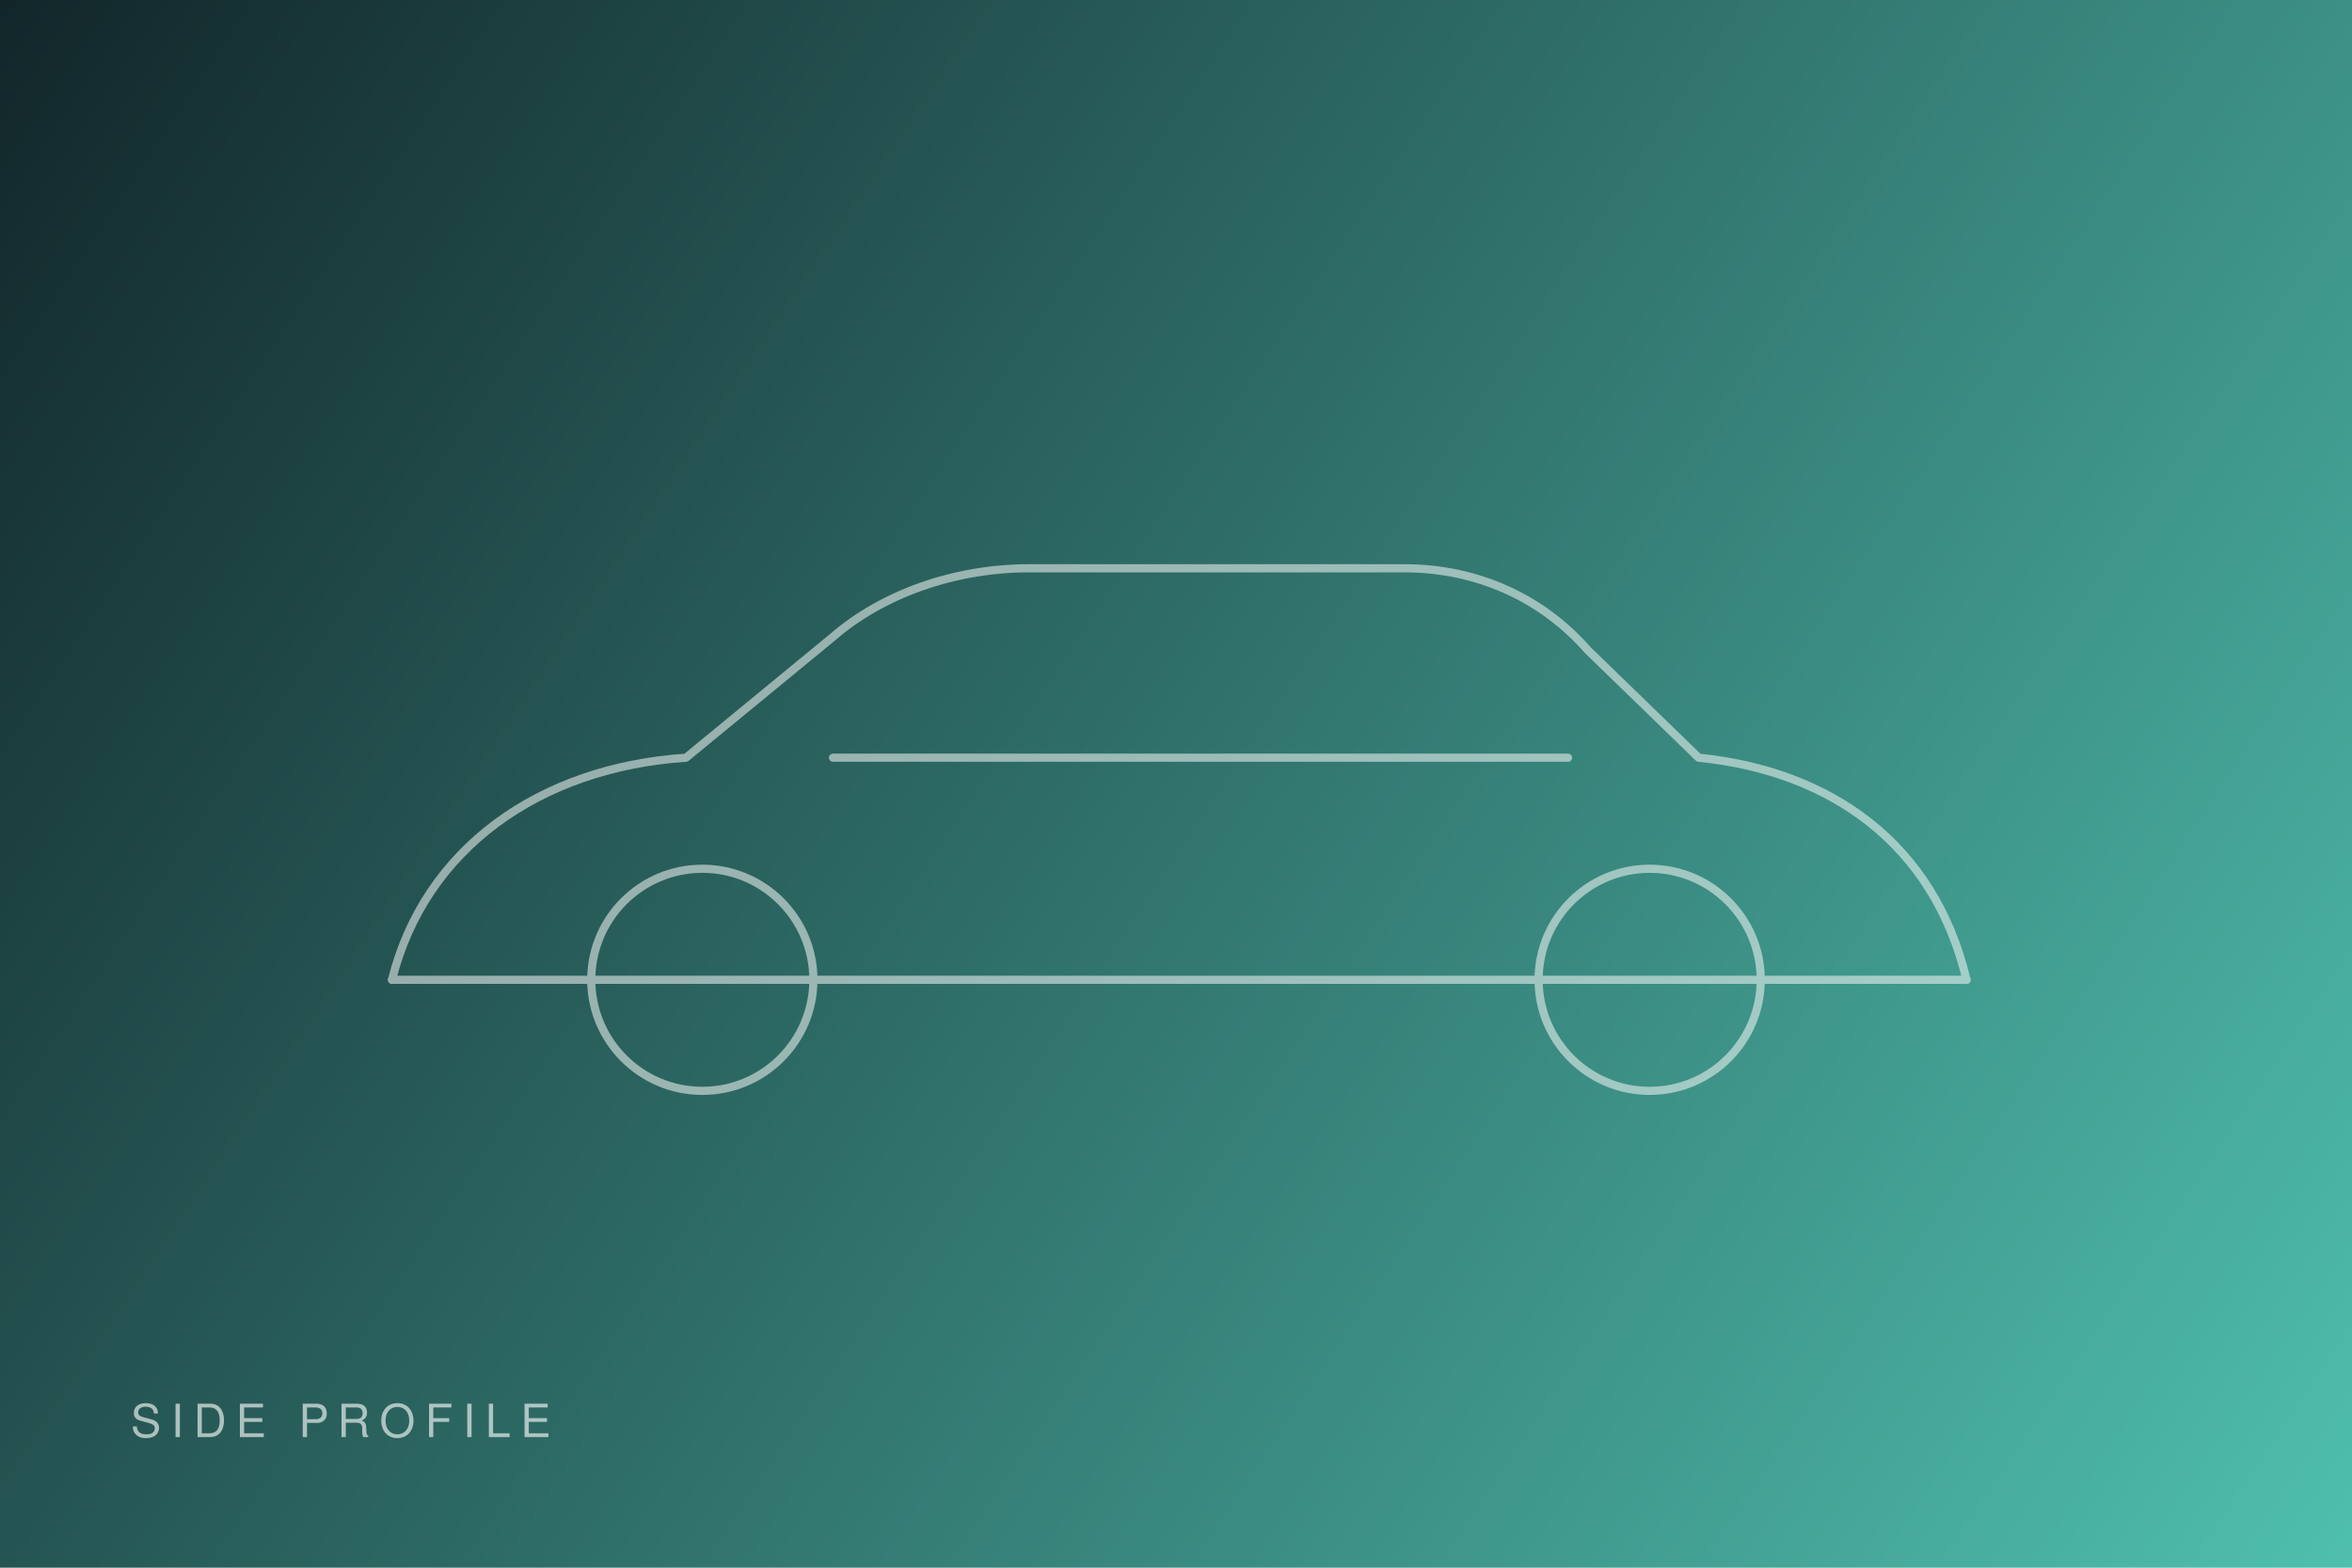
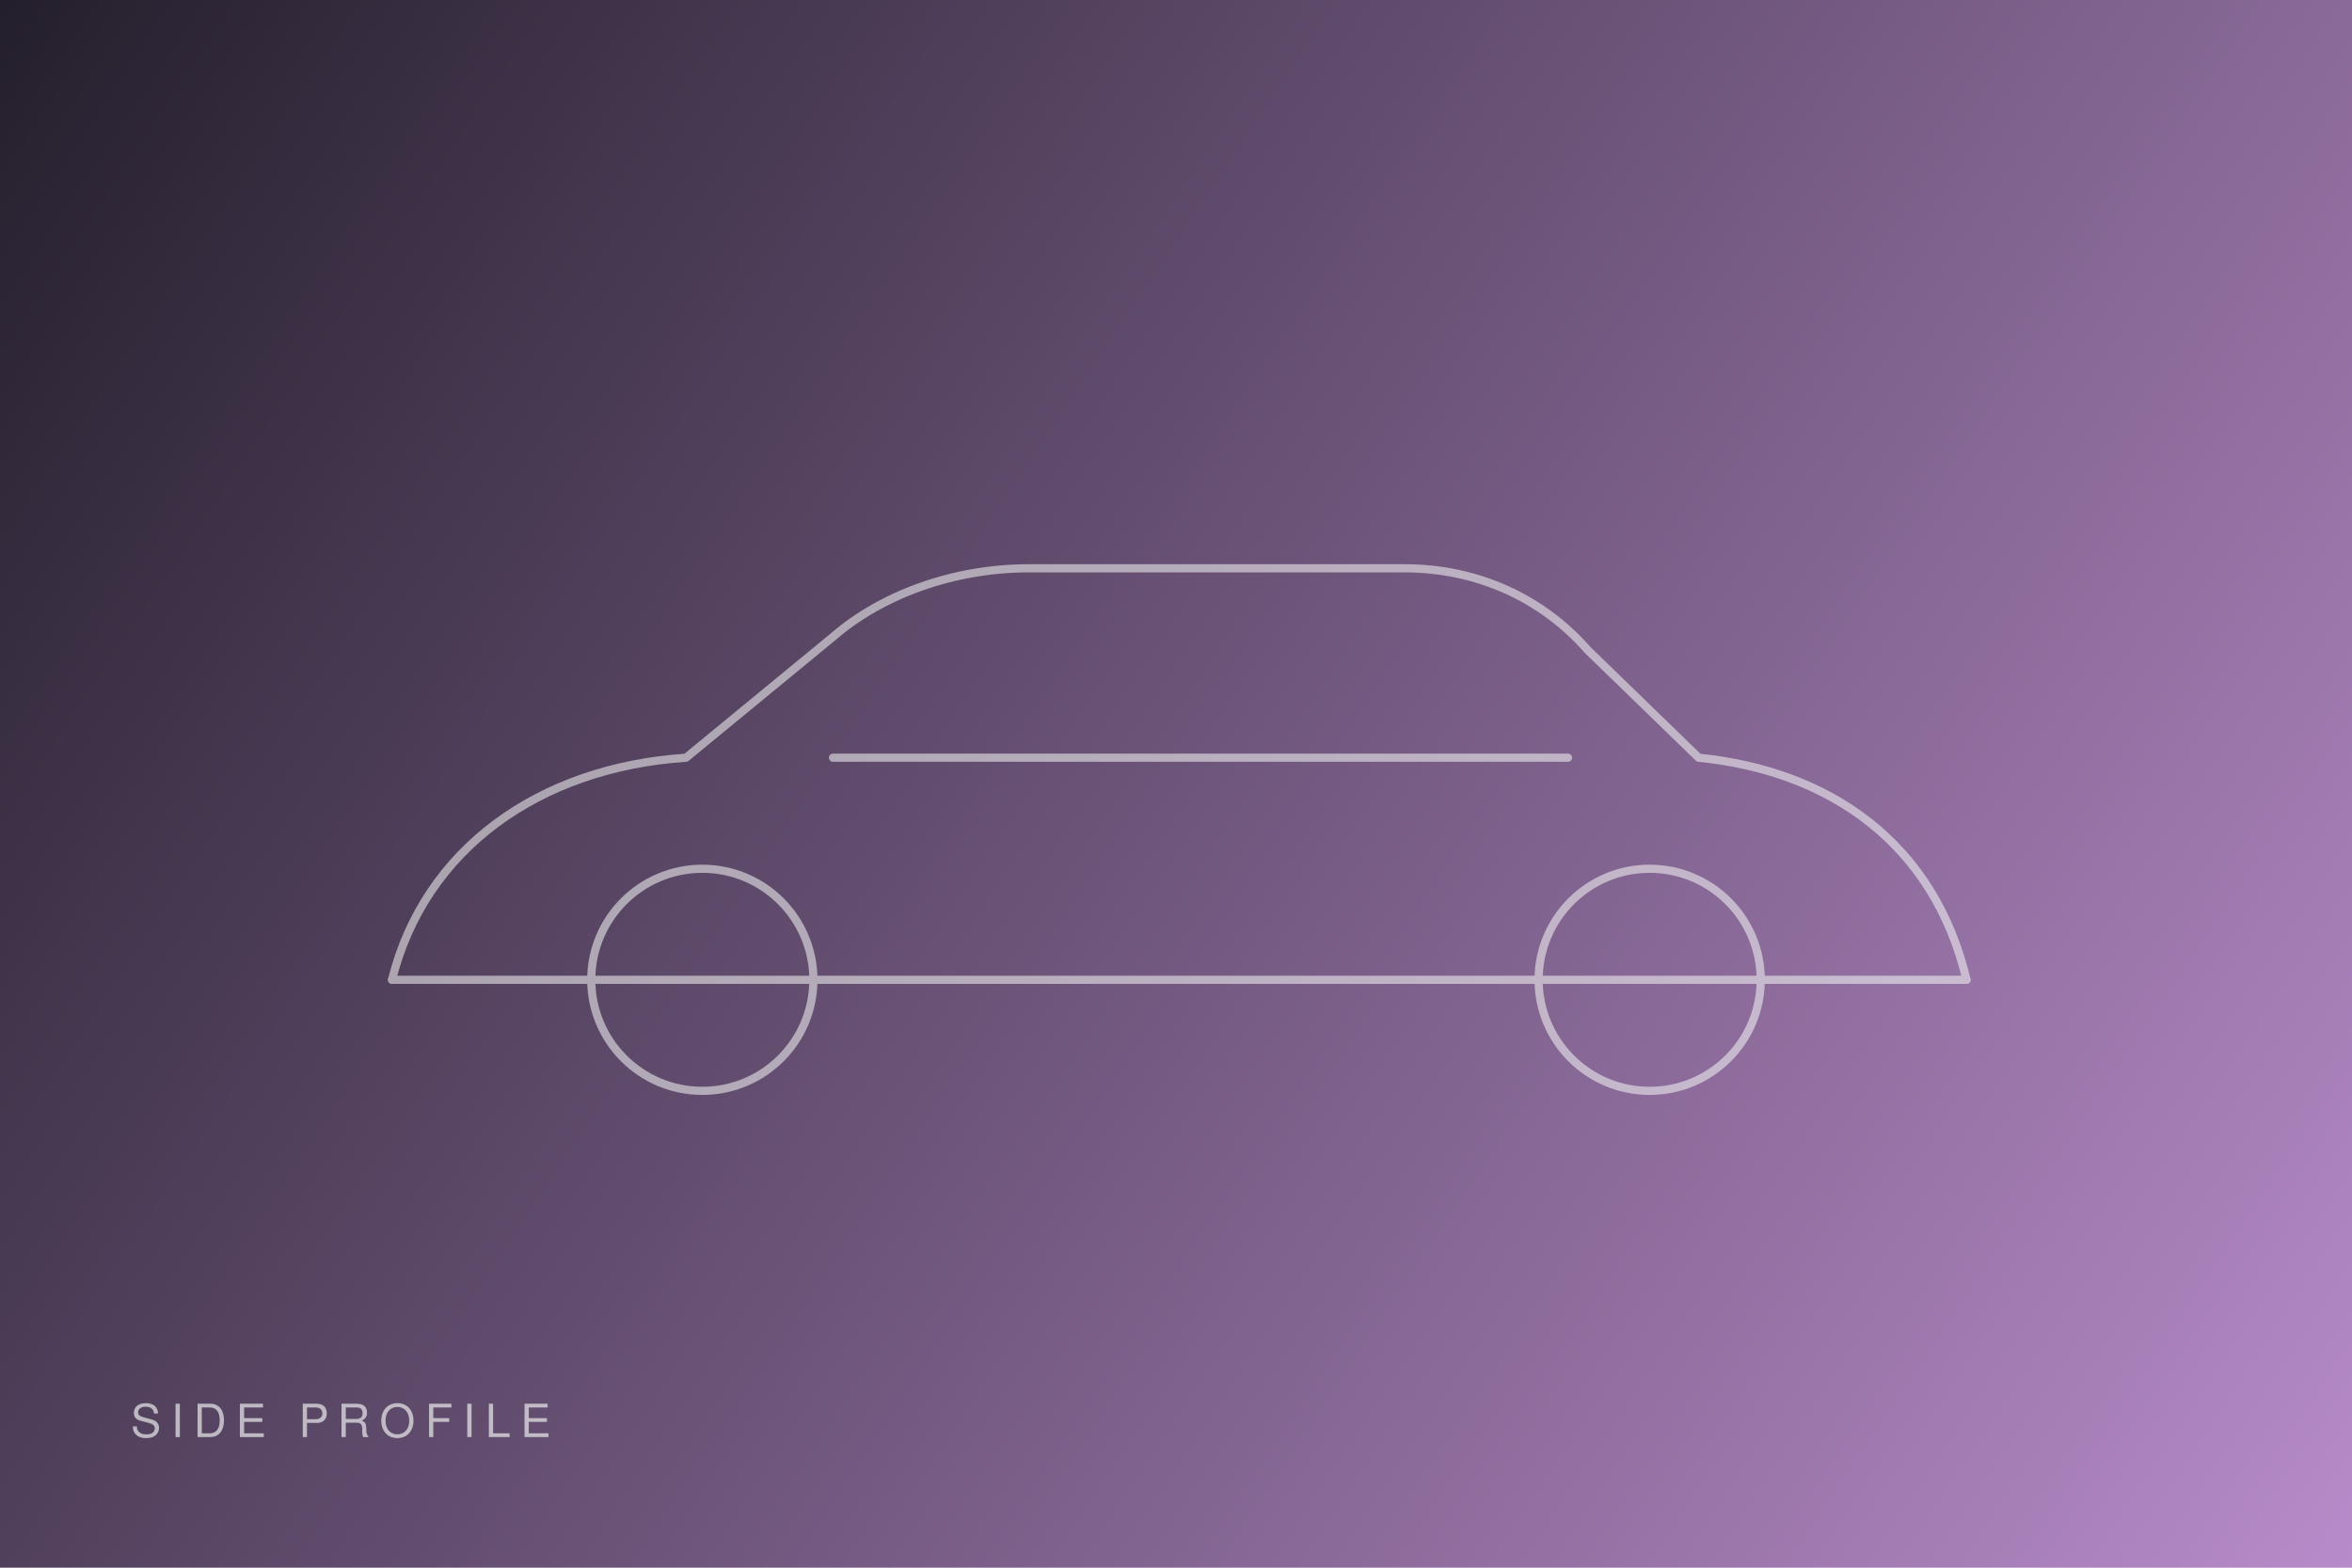
<svg xmlns="http://www.w3.org/2000/svg" width="1200" height="800" viewBox="0 0 720 480">
  <defs>
-     <linearGradient id="g71" x1="0" y1="0" x2="720" y2="480" gradientUnits="userSpaceOnUse">
-       <stop offset="0" stop-color="#12262a" />
-       <stop offset="1" stop-color="#4fbfae" />
+     <linearGradient id="g101" x1="0" y1="0" x2="720" y2="480" gradientUnits="userSpaceOnUse">
+       <stop offset="0" stop-color="#241f2c" />
+       <stop offset="1" stop-color="#b78bc9" />
    </linearGradient>
  </defs>
-   <rect width="720" height="480" fill="url(#g71)" />
+   <rect width="720" height="480" fill="url(#g101)" />
  <g fill="none" stroke="#f5f7f6" stroke-width="2.5" stroke-linecap="round" stroke-linejoin="round" opacity="0.55">
    <path d="M120 300 C 130 260, 165 235, 210 232 L 255 195 C 270 182, 292 174, 315 174 L 430 174 C 452 174, 472 183, 486 199 L 520 232 C 560 236, 592 258, 602 300" />
    <line x1="120" y1="300" x2="602" y2="300" />
    <circle cx="215" cy="300" r="34" />
    <circle cx="505" cy="300" r="34" />
    <line x1="255" y1="232" x2="480" y2="232" />
  </g>
  <text x="40" y="440" font-family="Helvetica, Arial, sans-serif" font-size="14" letter-spacing="3" fill="#f5f7f6" opacity="0.65">SIDE PROFILE</text>
</svg>
